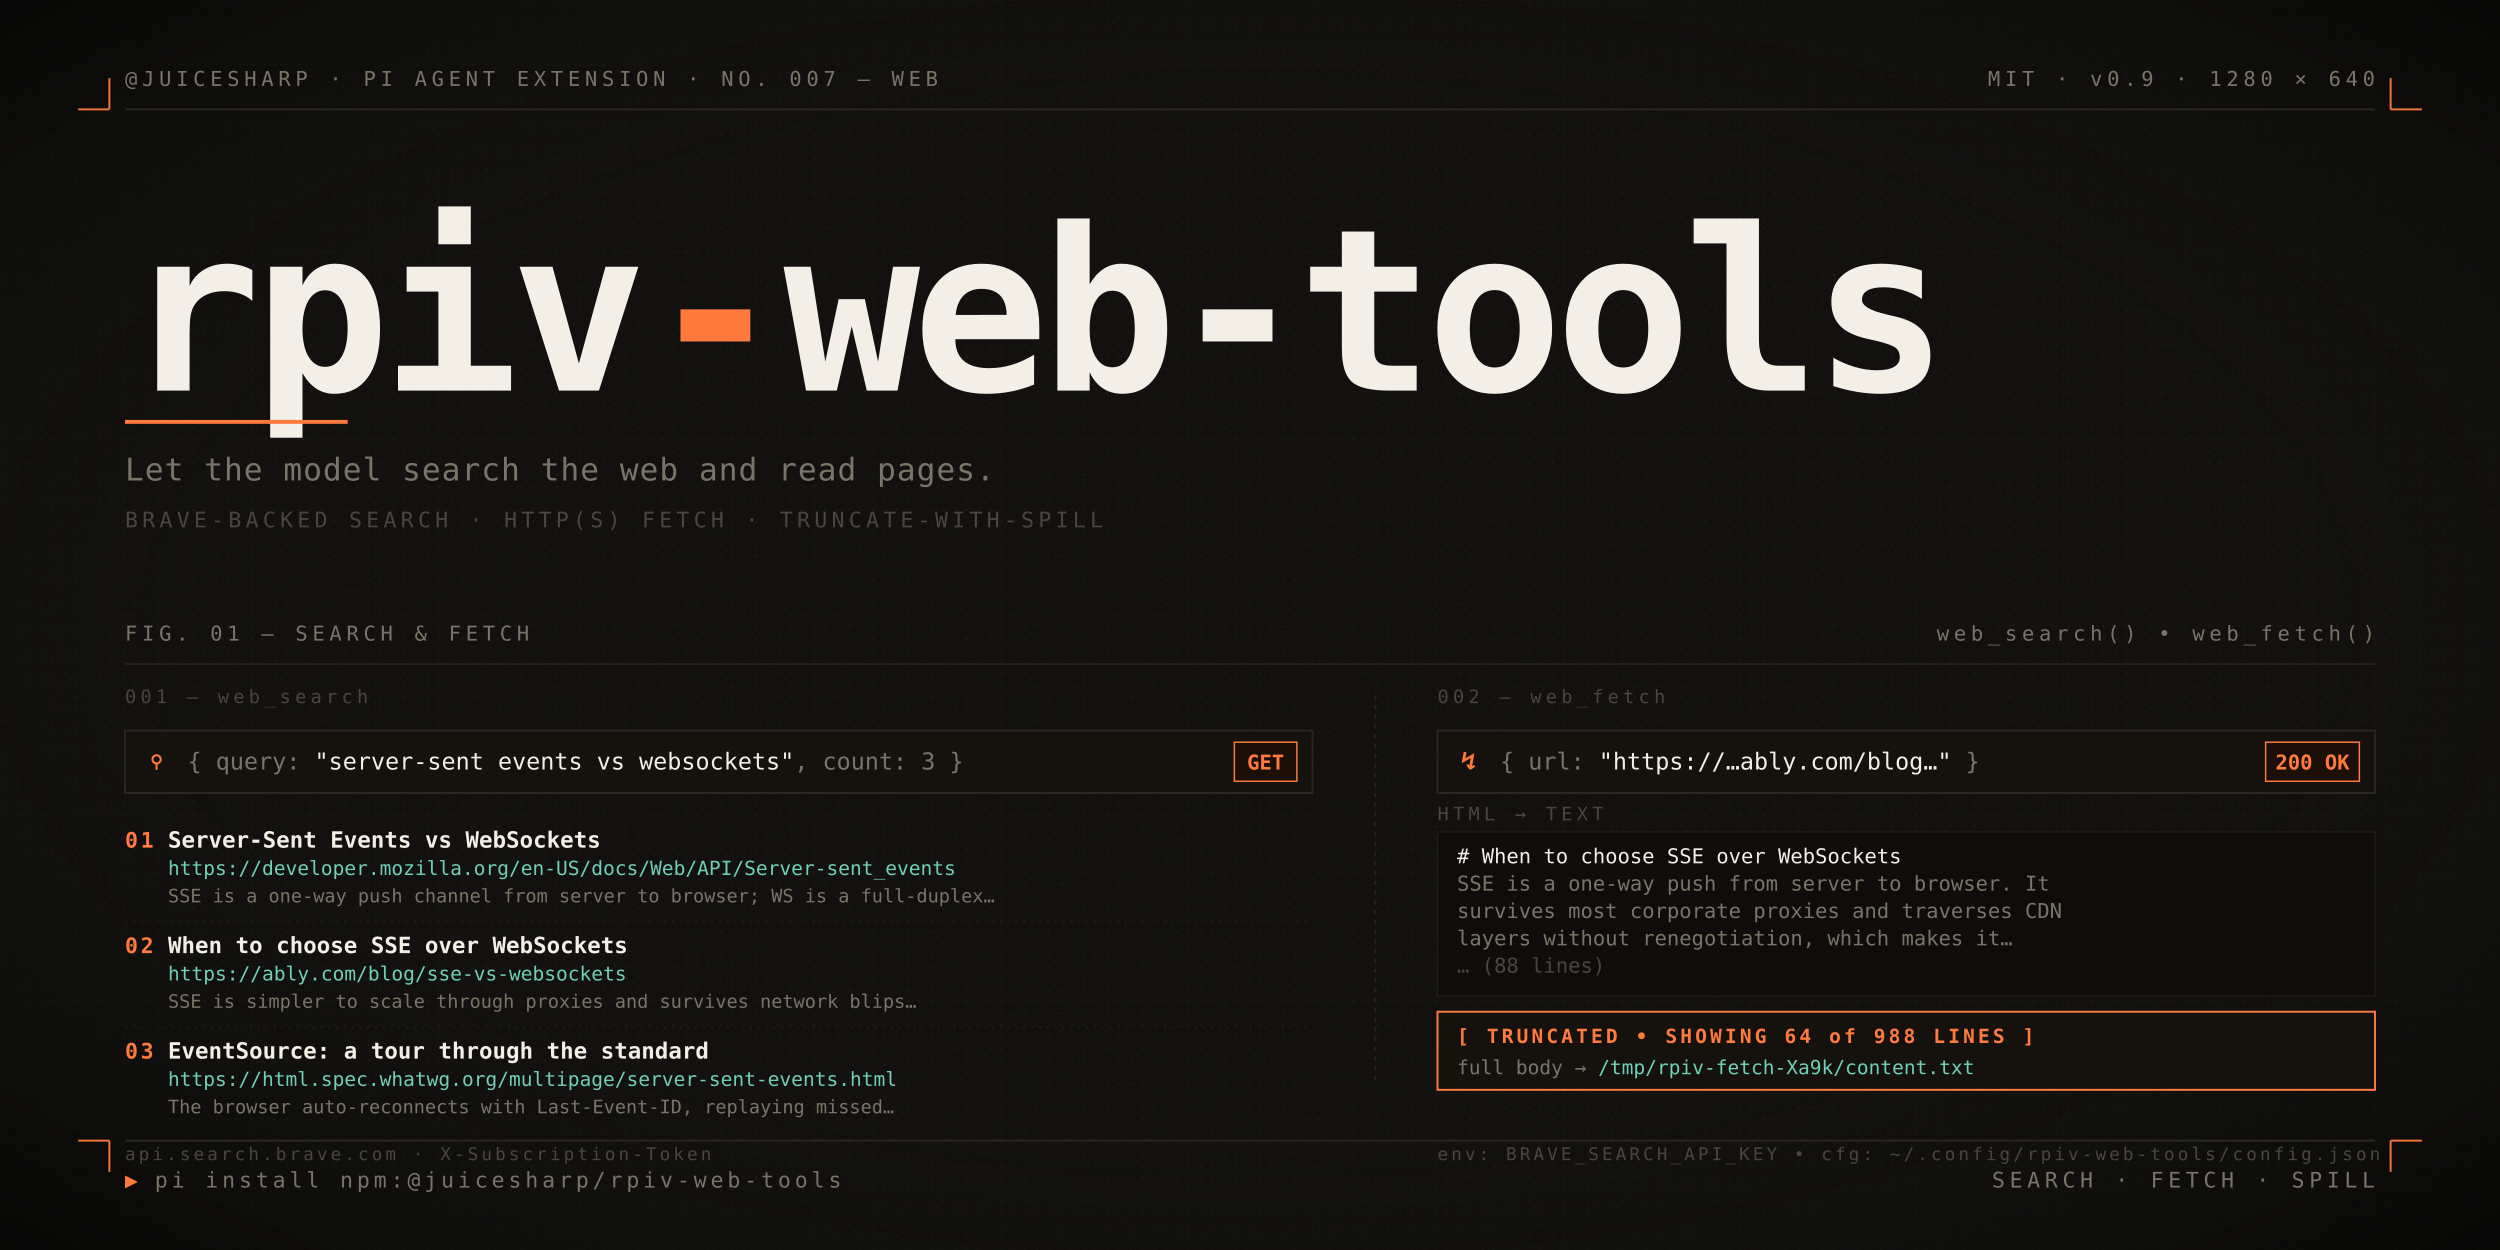
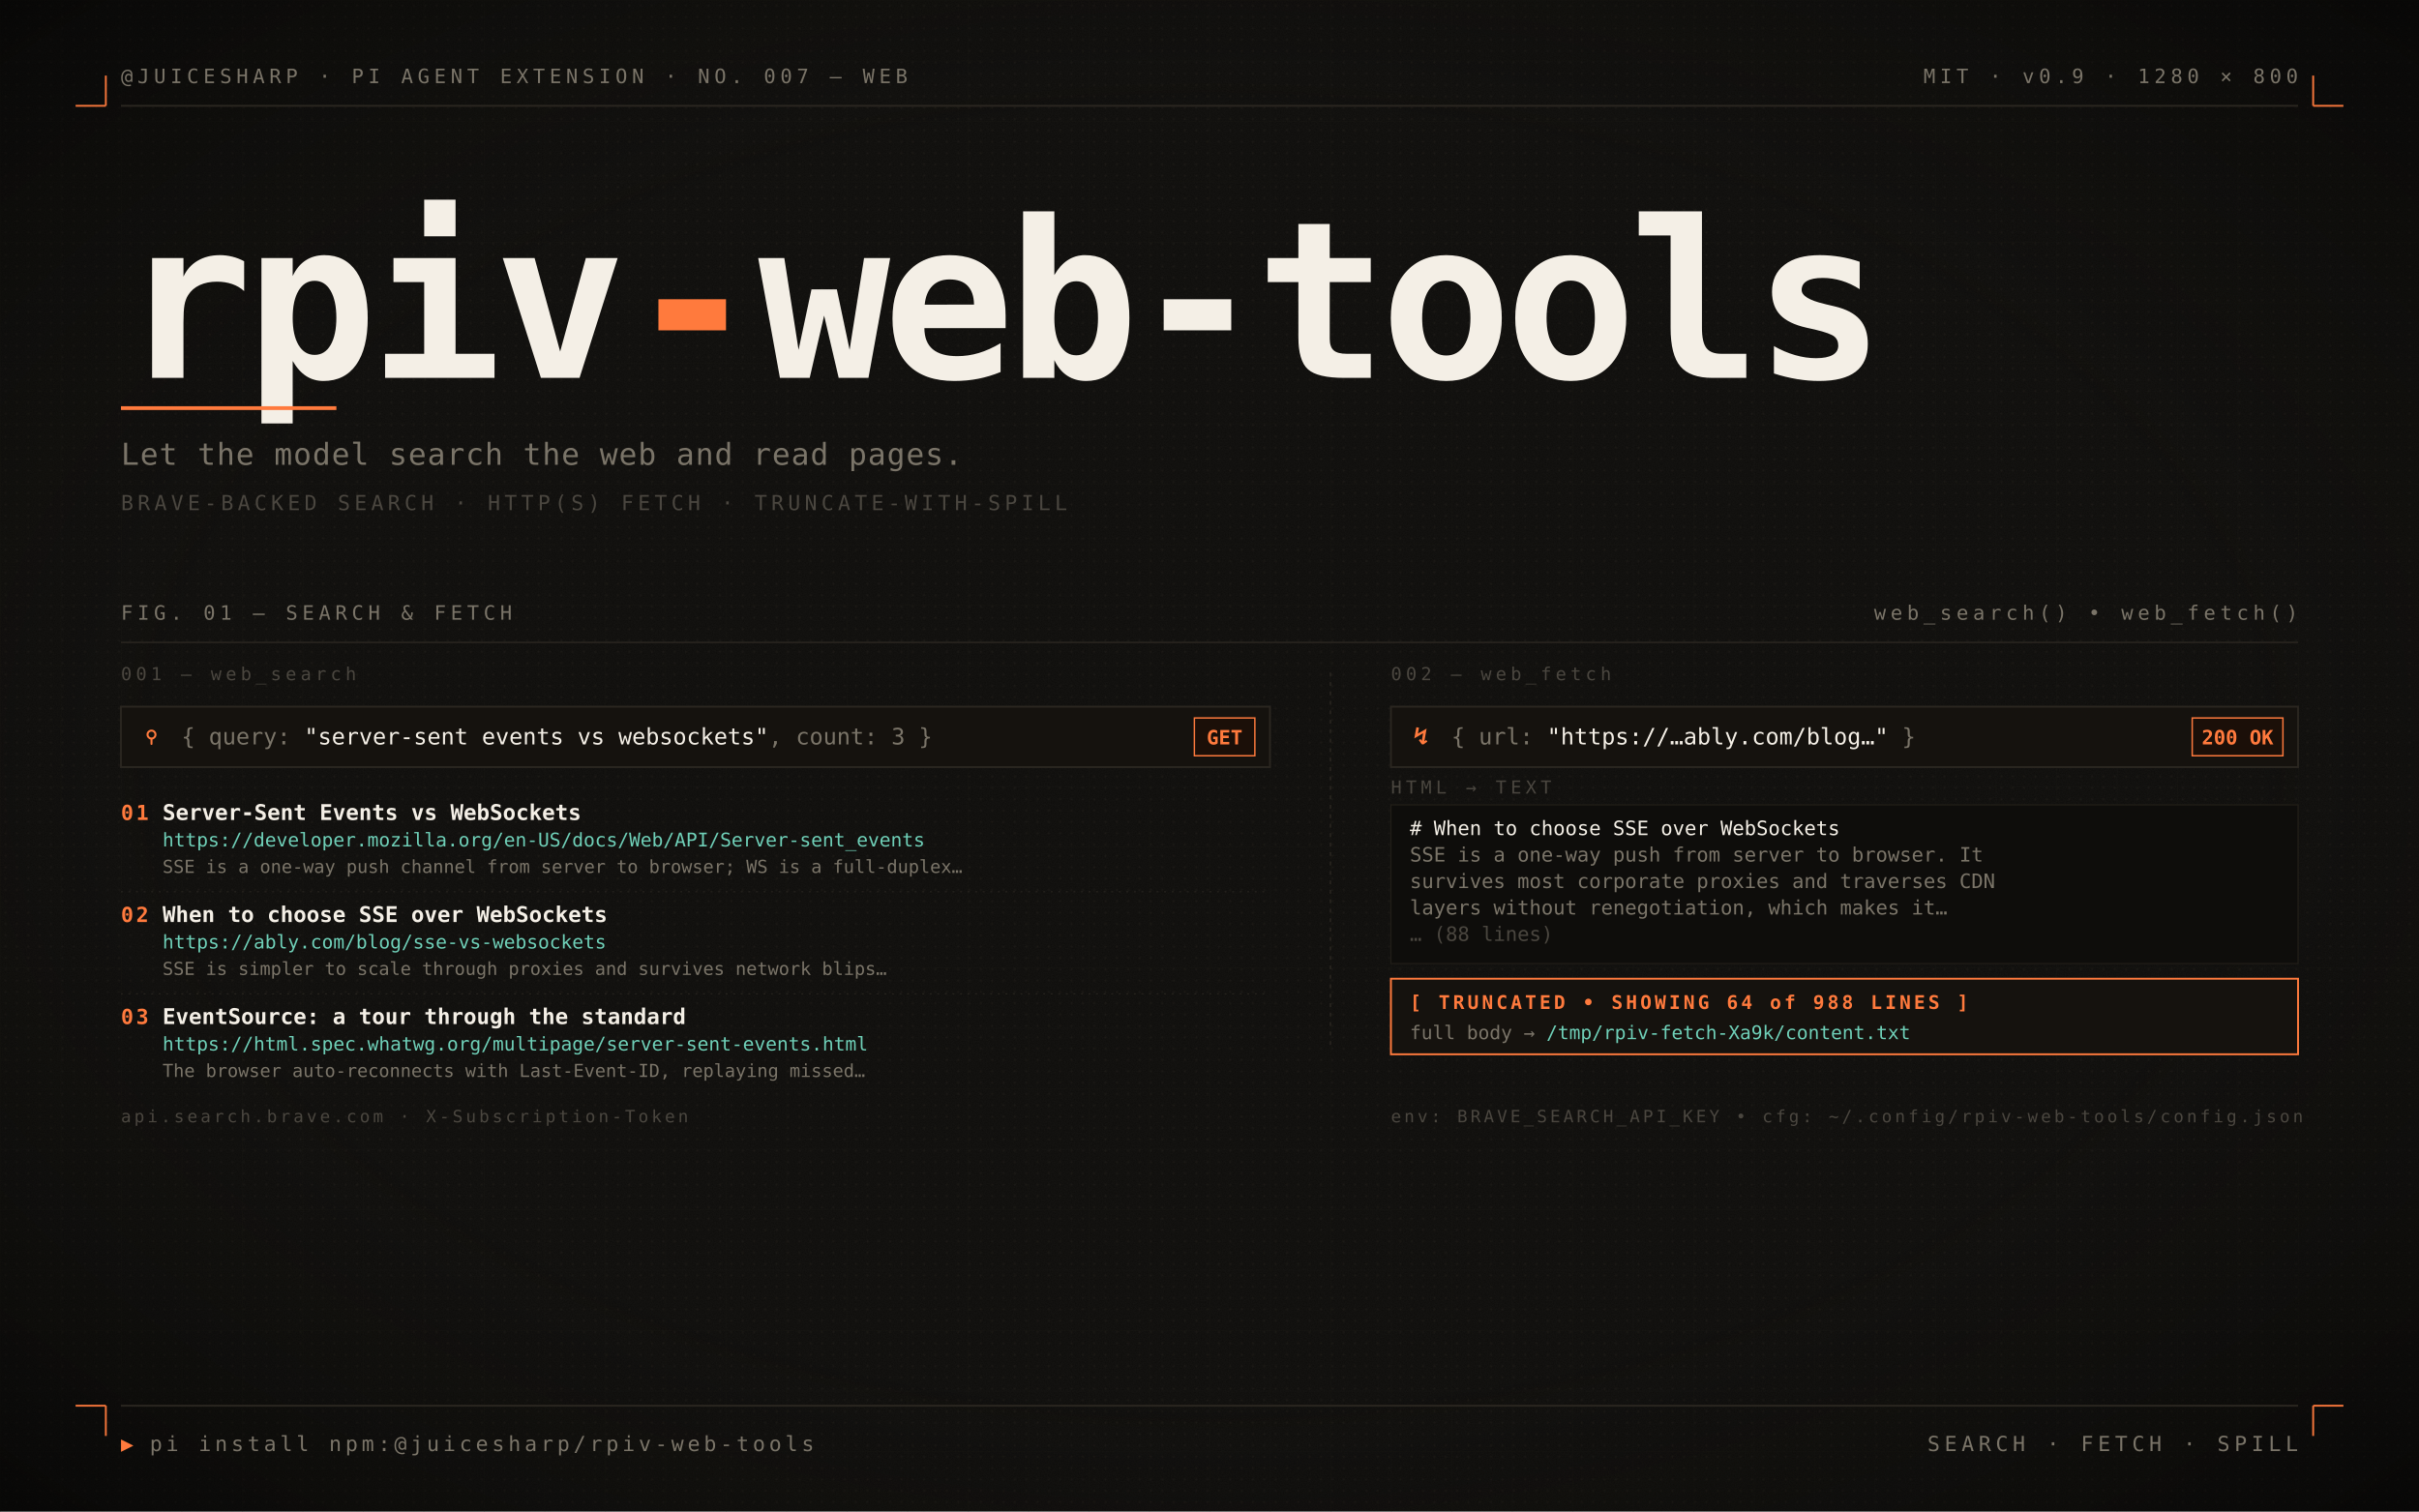
- <svg xmlns="http://www.w3.org/2000/svg" viewBox="0 0 1280 640" role="img" aria-label="rpiv-web-tools — Brave-backed web search and fetch for Pi Agent" preserveAspectRatio="xMidYMid meet">
+ <svg xmlns="http://www.w3.org/2000/svg" viewBox="0 0 1280 800" role="img" aria-label="rpiv-web-tools — Brave-backed web search and fetch for Pi Agent" preserveAspectRatio="xMidYMid meet">
  <defs>
    <style>
      .mono   { font-family: 'JetBrains Mono', 'Fira Code', 'SFMono-Regular', ui-monospace, Menlo, Consolas, monospace; }
      .ink    { fill: #F4EFE6; }
      .paper  { fill: #0E0D0B; }
      .muted  { fill: #7A7468; }
      .dim    { fill: #4A463F; }
      .accent { fill: #FF7A3D; }
      .mint   { fill: #6FD0B8; }
      .rule   { stroke: #2A2620; }
      .rule-bright { stroke: #FF7A3D; }
    </style>
    <filter id="grain" x="0" y="0" width="100%" height="100%">
      <feTurbulence type="fractalNoise" baseFrequency="1.4" numOctaves="2" seed="29" />
      <feColorMatrix values="0 0 0 0 0.96                              0 0 0 0 0.94                              0 0 0 0 0.88                              0 0 0 0.06 0" />
    </filter>
    <pattern id="grid" width="32" height="32" patternUnits="userSpaceOnUse">
      <path d="M32 0 H0 V32" fill="none" stroke="#161411" stroke-width="0.5" />
    </pattern>
    <pattern id="dots" width="6" height="6" patternUnits="userSpaceOnUse">
      <circle cx="3" cy="3" r="0.6" fill="#231F1A" />
    </pattern>
    <radialGradient id="vignette" cx="50%" cy="50%" r="70%">
      <stop offset="60%" stop-color="#0E0D0B" stop-opacity="0" />
      <stop offset="100%" stop-color="#000" stop-opacity="0.55" />
    </radialGradient>
  </defs>
-   <rect width="1280" height="640" class="paper" />
-   <rect width="1280" height="640" fill="url(#grid)" opacity="0.55" />
-   <rect width="1280" height="640" fill="url(#dots)" opacity="0.4" />
-   <rect width="1280" height="640" filter="url(#grain)" opacity="0.5" />
-   <rect width="1280" height="640" fill="url(#vignette)" />
+   <rect width="1280" height="800" class="paper" />
+   <rect width="1280" height="800" fill="url(#grid)" opacity="0.55" />
+   <rect width="1280" height="800" fill="url(#dots)" opacity="0.4" />
+   <rect width="1280" height="800" filter="url(#grain)" opacity="0.5" />
+   <rect width="1280" height="800" fill="url(#vignette)" />
  <g class="rule-bright" stroke-width="1" fill="none" opacity="0.95">
    <path d="M40 56 L56 56 M56 40 L56 56" />
    <path d="M1240 56 L1224 56 M1224 40 L1224 56" />
-     <path d="M40 584 L56 584 M56 600 L56 584" />
-     <path d="M1240 584 L1224 584 M1224 600 L1224 584" />
+     <path d="M40 744 L56 744 M56 760 L56 744" />
+     <path d="M1240 744 L1224 744 M1224 760 L1224 744" />
  </g>
  <line x1="64" y1="56" x2="1216" y2="56" class="rule" stroke-width="1" />
  <text class="mono muted" x="64" y="44" font-size="10.5" letter-spacing="2.4">@JUICESHARP · PI AGENT EXTENSION · NO. 007 – WEB</text>
-   <text class="mono muted" x="1216" y="44" font-size="10.5" letter-spacing="2.4" text-anchor="end">MIT · v0.9 · 1280 × 640</text>
+   <text class="mono muted" x="1216" y="44" font-size="10.5" letter-spacing="2.4" text-anchor="end">MIT · v0.9 · 1280 × 800</text>
  <text class="mono ink" x="64" y="200" font-size="116" font-weight="700" letter-spacing="-4">rpiv<tspan class="accent">-</tspan>web-tools</text>
  <line x1="64" y1="216" x2="178" y2="216" class="rule-bright" stroke-width="2" />
  <text class="mono muted" x="64" y="246" font-size="16" letter-spacing="0.5">Let the model search the web and read pages.</text>
  <text class="mono dim" x="64" y="270" font-size="11" letter-spacing="2.2">BRAVE-BACKED SEARCH · HTTP(S) FETCH · TRUNCATE-WITH-SPILL</text>
  <text class="mono muted" x="64" y="328" font-size="10.5" letter-spacing="2.4">FIG. 01 — SEARCH &amp; FETCH</text>
  <text class="mono muted" x="1216" y="328" font-size="10.5" letter-spacing="2.4" text-anchor="end">web_search() • web_fetch()</text>
  <line x1="64" y1="340" x2="1216" y2="340" class="rule" stroke-width="0.75" />
  <g transform="translate(64 360)">
    <text class="mono dim" x="0" y="0" font-size="9.5" letter-spacing="2.2">001 — web_search</text>
    <g transform="translate(0 14)">
      <rect x="0" y="0" width="608" height="32" fill="#15120E" stroke="#2A2620" stroke-width="1" />
      <text class="mono accent" x="12" y="20" font-size="13" font-weight="700">⚲</text>
      <text class="mono muted" x="32" y="20" font-size="12">{ query: <tspan class="ink">"server-sent events vs websockets"</tspan>, count: 3 }</text>
      <rect x="568" y="6" width="32" height="20" fill="#1B0F08" stroke="#FF7A3D" stroke-width="0.75" />
      <text class="mono accent" x="584" y="20" font-size="10.5" text-anchor="middle" font-weight="700">GET</text>
    </g>
    <g transform="translate(0 60)">
      <text class="mono accent" x="0" y="14" font-size="11" font-weight="700" letter-spacing="1.4">01</text>
      <text class="mono ink" x="22" y="14" font-size="11.5" font-weight="700">Server-Sent Events vs WebSockets</text>
      <text class="mono mint" x="22" y="28" font-size="10">https://developer.mozilla.org/en-US/docs/Web/API/Server-sent_events</text>
      <text class="mono muted" x="22" y="42" font-size="9.5">SSE is a one-way push channel from server to browser; WS is a full-duplex…</text>
      <line x1="0" y1="52" x2="608" y2="52" class="rule" stroke-width="0.5" stroke-dasharray="1 3" />
      <text class="mono accent" x="0" y="68" font-size="11" font-weight="700" letter-spacing="1.4">02</text>
      <text class="mono ink" x="22" y="68" font-size="11.5" font-weight="700">When to choose SSE over WebSockets</text>
      <text class="mono mint" x="22" y="82" font-size="10">https://ably.com/blog/sse-vs-websockets</text>
      <text class="mono muted" x="22" y="96" font-size="9.5">SSE is simpler to scale through proxies and survives network blips…</text>
      <line x1="0" y1="106" x2="608" y2="106" class="rule" stroke-width="0.5" stroke-dasharray="1 3" />
      <text class="mono accent" x="0" y="122" font-size="11" font-weight="700" letter-spacing="1.4">03</text>
      <text class="mono ink" x="22" y="122" font-size="11.5" font-weight="700">EventSource: a tour through the standard</text>
      <text class="mono mint" x="22" y="136" font-size="10">https://html.spec.whatwg.org/multipage/server-sent-events.html</text>
      <text class="mono muted" x="22" y="150" font-size="9.5">The browser auto-reconnects with Last-Event-ID, replaying missed…</text>
    </g>
    <text class="mono dim" x="0" y="234" font-size="9" letter-spacing="1.6">api.search.brave.com · X-Subscription-Token</text>
  </g>
  <line x1="704" y1="356" x2="704" y2="556" class="rule" stroke-width="0.75" stroke-dasharray="2 3" />
  <g transform="translate(736 360)">
    <text class="mono dim" x="0" y="0" font-size="9.5" letter-spacing="2.2">002 — web_fetch</text>
    <g transform="translate(0 14)">
      <rect x="0" y="0" width="480" height="32" fill="#15120E" stroke="#2A2620" stroke-width="1" />
      <text class="mono accent" x="12" y="20" font-size="13" font-weight="700">↯</text>
      <text class="mono muted" x="32" y="20" font-size="12">{ url: <tspan class="ink">"https://…ably.com/blog…"</tspan> }</text>
      <rect x="424" y="6" width="48" height="20" fill="#1B0F08" stroke="#FF7A3D" stroke-width="0.75" />
      <text class="mono accent" x="448" y="20" font-size="10.5" text-anchor="middle" font-weight="700">200 OK</text>
    </g>
    <g transform="translate(0 60)">
      <text class="mono dim" x="0" y="0" font-size="9.5" letter-spacing="2.2">HTML → TEXT</text>
      <rect x="0" y="6" width="480" height="84" fill="#0E0D0B" stroke="#221E18" stroke-width="0.6" />
      <text class="mono ink" x="10" y="22" font-size="10.5"># When to choose SSE over WebSockets</text>
      <text class="mono muted" x="10" y="36" font-size="10.5">SSE is a one-way push from server to browser. It</text>
      <text class="mono muted" x="10" y="50" font-size="10.5">survives most corporate proxies and traverses CDN</text>
      <text class="mono muted" x="10" y="64" font-size="10.5">layers without renegotiation, which makes it…</text>
      <text class="mono dim" x="10" y="78" font-size="10.5">… (88 lines)</text>
    </g>
    <g transform="translate(0 158)">
      <rect x="0" y="0" width="480" height="40" fill="#15120E" stroke="#FF7A3D" stroke-width="1" />
      <text class="mono accent" x="10" y="16" font-size="10" letter-spacing="1.6" font-weight="700">[ TRUNCATED • SHOWING 64 of 988 LINES ]</text>
      <text class="mono muted" x="10" y="32" font-size="10">full body → <tspan class="mint">/tmp/rpiv-fetch-Xa9k/content.txt</tspan>
      </text>
    </g>
    <text class="mono dim" x="0" y="234" font-size="9" letter-spacing="1.6">env: BRAVE_SEARCH_API_KEY  •  cfg: ~/.config/rpiv-web-tools/config.json</text>
  </g>
-   <line x1="64" y1="584" x2="1216" y2="584" class="rule" stroke-width="1" />
-   <text class="mono muted" x="64" y="608" font-size="11" letter-spacing="2">
+   <line x1="64" y1="744" x2="1216" y2="744" class="rule" stroke-width="1" />
+   <text class="mono muted" x="64" y="768" font-size="11" letter-spacing="2">
    <tspan class="accent">▶</tspan>  pi install npm:@juicesharp/rpiv-web-tools
  </text>
-   <text class="mono muted" x="1216" y="608" font-size="11" letter-spacing="2.4" text-anchor="end">
+   <text class="mono muted" x="1216" y="768" font-size="11" letter-spacing="2.4" text-anchor="end">
    SEARCH · FETCH · SPILL
  </text>
</svg>
